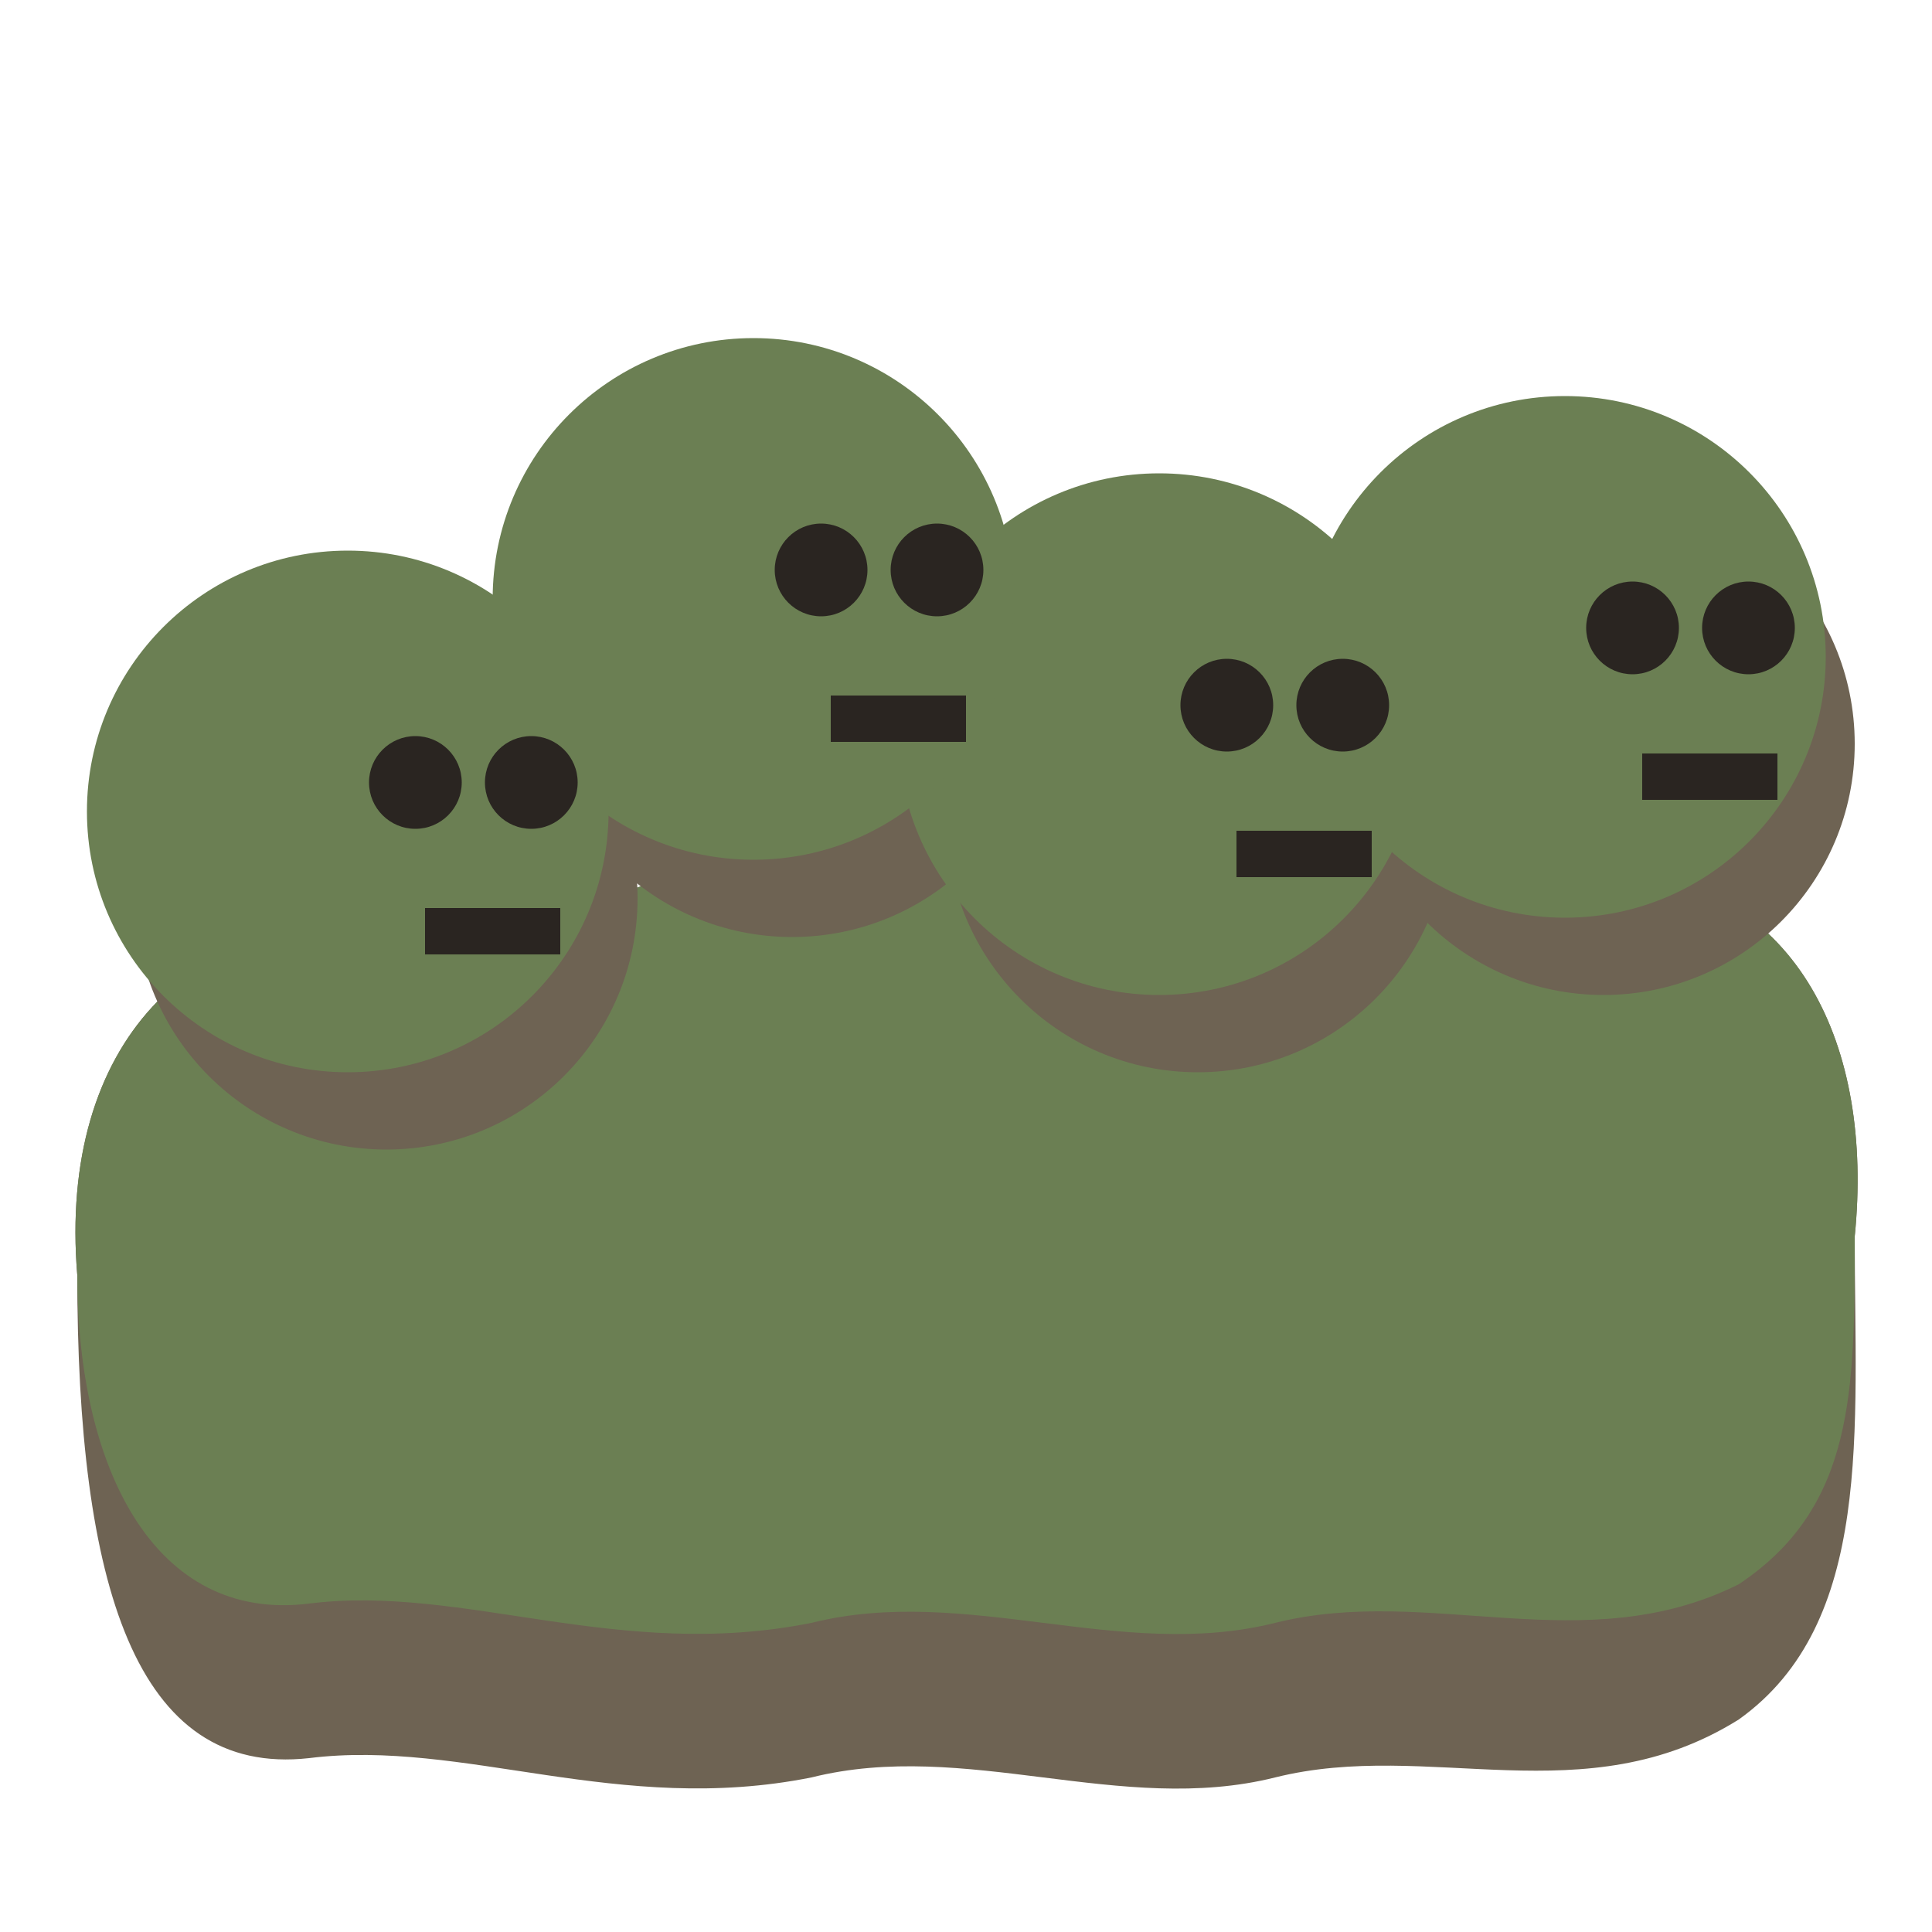
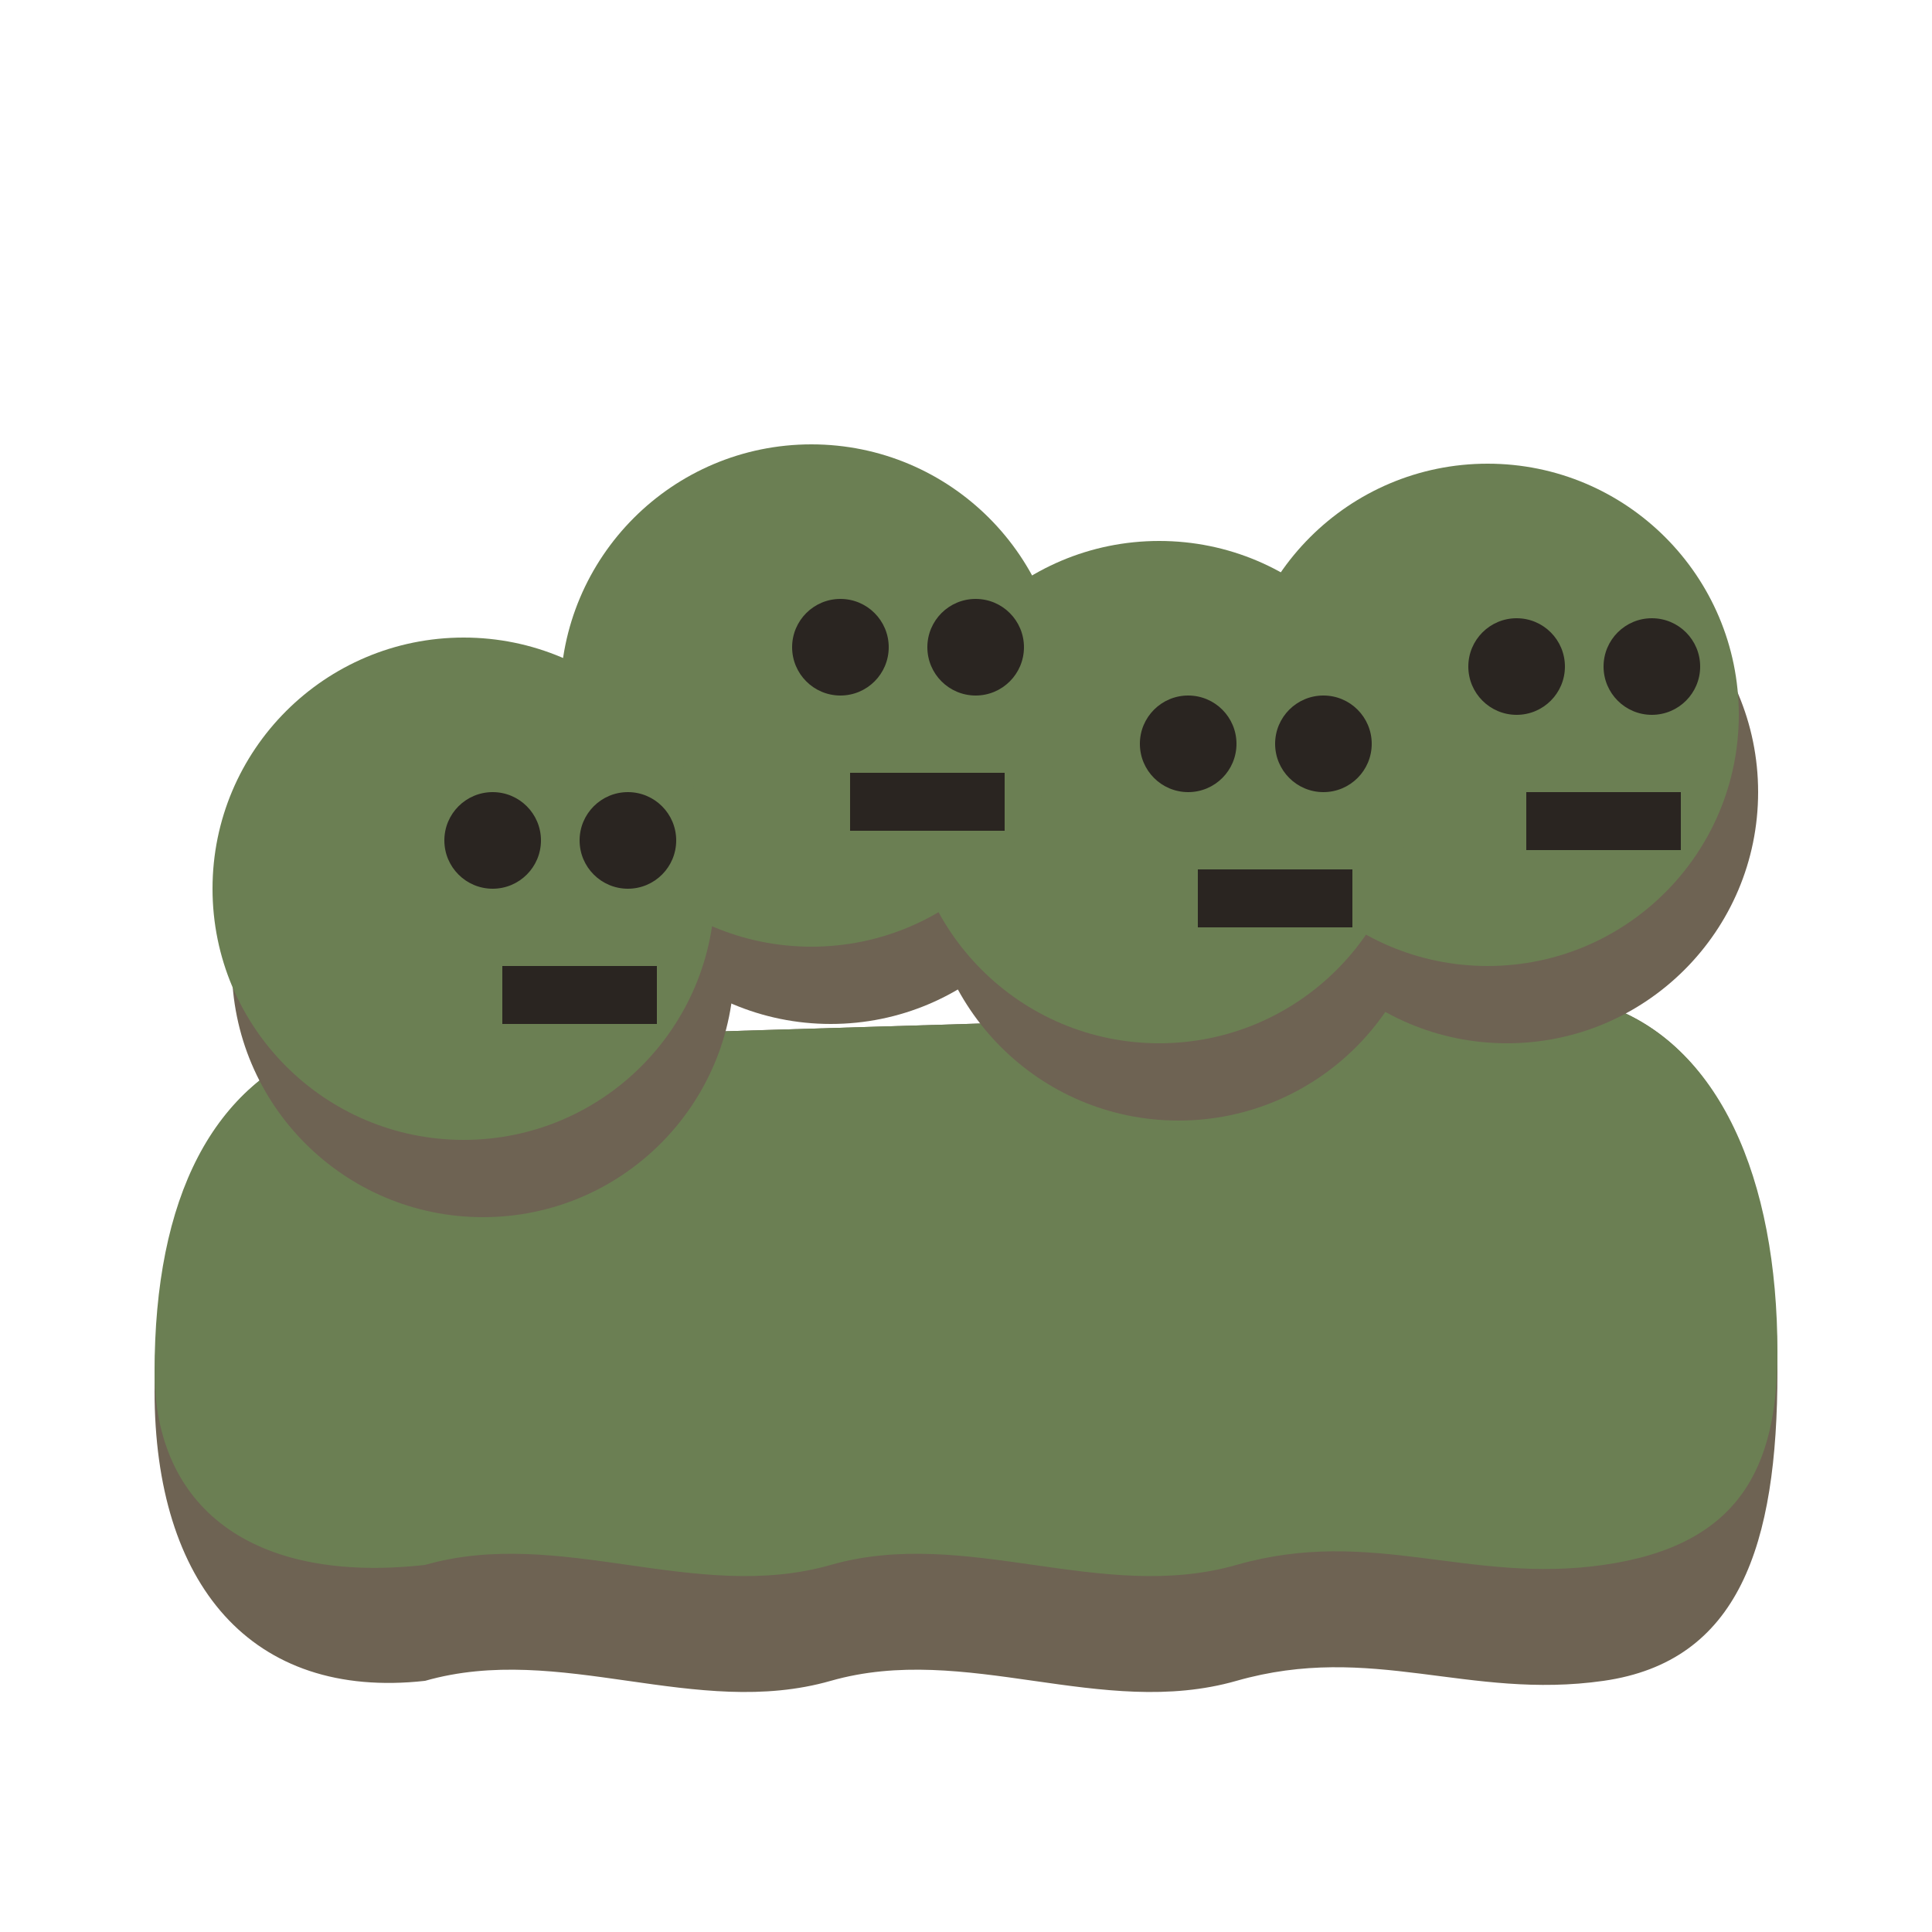
<svg xmlns="http://www.w3.org/2000/svg" viewBox="0 0 100 100" width="512" height="512">
-   <path fill="#6E6353" d="M 4 66 C 3 54, 10 47, 20 48 C 30 49, 34 44, 42 44 C 50 44, 54 47, 62 46 C 70 45, 76 44, 84 45 C 93 46, 97 54, 96 64 C 96 74, 97 84, 90 89 C 82 94, 74 90, 66 92 C 58 94, 50 90, 42 92 C 32 94, 24 90, 16 91 C 7 92, 4 82, 4 66 Z" />
-   <path fill="#6B7F53" d="M 4 66 C 3 54, 10 47, 20 48 C 30 49, 34 44, 42 44 C 50 44, 54 47, 62 46 C 70 45, 76 44, 84 45 C 93 46, 97 54, 96 64 C 96 72, 96 78, 90 82 C 82 86, 74 82, 66 84 C 58 86, 50 82, 42 84 C 32 86, 24 82, 16 83 C 8 84, 4 76, 4 66 Z" />
-   <ellipse cx="20" cy="46.5" rx="13" ry="13" fill="#6E6353" />
-   <ellipse cx="41" cy="35.5" rx="13" ry="13" fill="#6E6353" />
-   <ellipse cx="62" cy="42.5" rx="13" ry="13" fill="#6E6353" />
-   <ellipse cx="83" cy="38.5" rx="13" ry="13" fill="#6E6353" />
-   <circle cx="81" cy="34" r="13.5" fill="#6B7F53" />
-   <circle cx="60" cy="38" r="13.5" fill="#6B7F53" />
-   <circle cx="39" cy="31" r="13.5" fill="#6B7F53" />
-   <circle cx="18" cy="42" r="13.5" fill="#6B7F53" />
+   <path fill="#6E6353" d="M 8 72 C 8 62, 11 56, 17 54 L 83 52 C 89 54, 92 61, 92 71 C 92 80, 90 86, 83 87 C 76 88, 71 85, 64 87 C 57 89, 50 85, 43 87 C 36 89, 29 85, 22 87 C 13 88, 8 82, 8 72 Z" />
+   <path fill="#6B7F53" d="M 8 71 C 8 62, 11 56, 17 54 L 83 52 C 89 54, 92 61, 92 70 C 92 76, 90 80, 83 81 C 76 82, 71 79, 64 81 C 57 83, 50 79, 43 81 C 36 83, 29 79, 22 81 C 13 82, 8 78, 8 71 Z" />
+   <circle cx="25" cy="50" r="13" fill="#6E6353" />
+   <circle cx="43" cy="40" r="13" fill="#6E6353" />
+   <circle cx="61" cy="45" r="13" fill="#6E6353" />
+   <circle cx="78" cy="41" r="13" fill="#6E6353" />
+   <circle cx="77" cy="37" r="13" fill="#6B7F53" />
+   <circle cx="60" cy="41" r="13" fill="#6B7F53" />
+   <circle cx="42" cy="36" r="13" fill="#6B7F53" />
+   <circle cx="24" cy="46" r="13" fill="#6B7F53" />
  <g fill="#2A2521">
-     <circle cx="21.5" cy="40.5" r="2.4" />
-     <circle cx="27.5" cy="40.5" r="2.4" />
-     <rect x="22" y="47" width="7" height="2.4" />
-     <circle cx="42.5" cy="29.5" r="2.4" />
-     <circle cx="48.5" cy="29.5" r="2.4" />
-     <rect x="43" y="36" width="7" height="2.4" />
-     <circle cx="63.5" cy="36.5" r="2.4" />
-     <circle cx="69.5" cy="36.5" r="2.4" />
-     <rect x="64" y="43" width="7" height="2.4" />
-     <circle cx="84.5" cy="32.5" r="2.4" />
-     <circle cx="90.5" cy="32.5" r="2.4" />
-     <rect x="85" y="39" width="7" height="2.4" />
+     <circle cx="25.5" cy="43.5" r="2.5" />
+     <circle cx="32.5" cy="43.5" r="2.5" />
+     <rect x="26" y="50" width="8" height="3" />
+     <circle cx="43.5" cy="33.5" r="2.5" />
+     <circle cx="50.5" cy="33.5" r="2.5" />
+     <rect x="44" y="40" width="8" height="3" />
+     <circle cx="61.5" cy="38.5" r="2.5" />
+     <circle cx="68.5" cy="38.5" r="2.5" />
+     <rect x="62" y="45" width="8" height="3" />
+     <circle cx="78.5" cy="34.5" r="2.5" />
+     <circle cx="85.5" cy="34.5" r="2.5" />
+     <rect x="79" y="41" width="8" height="3" />
  </g>
</svg>
